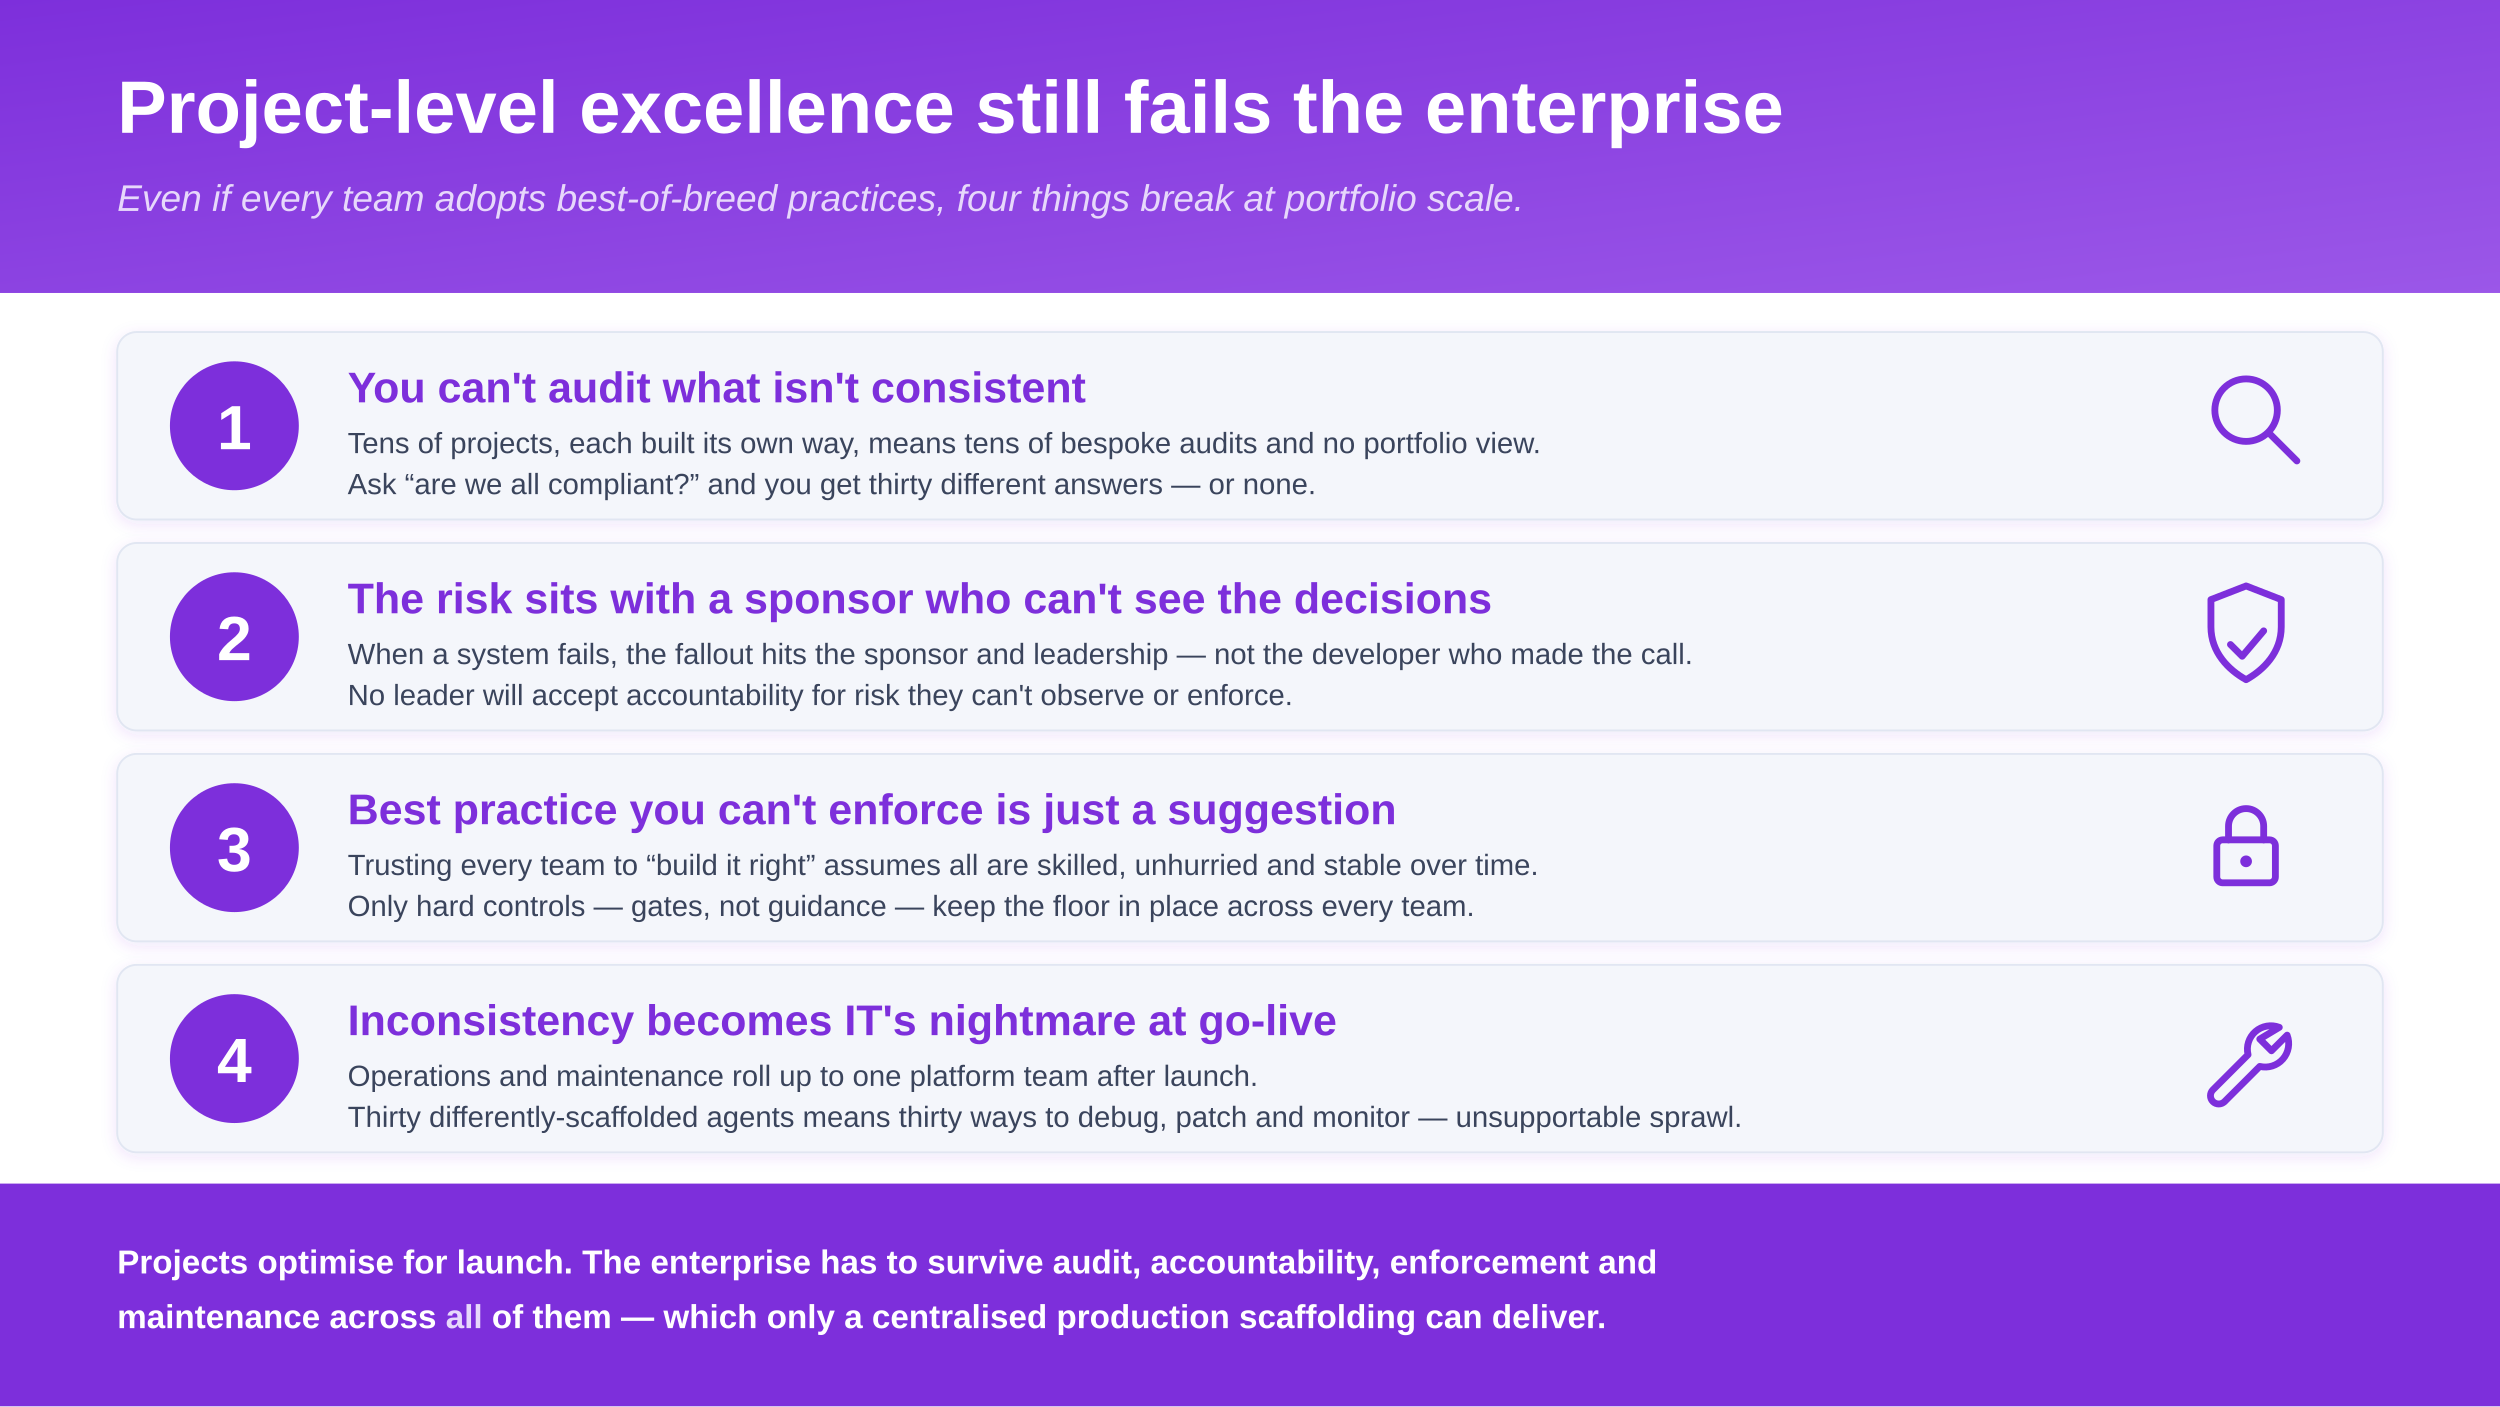
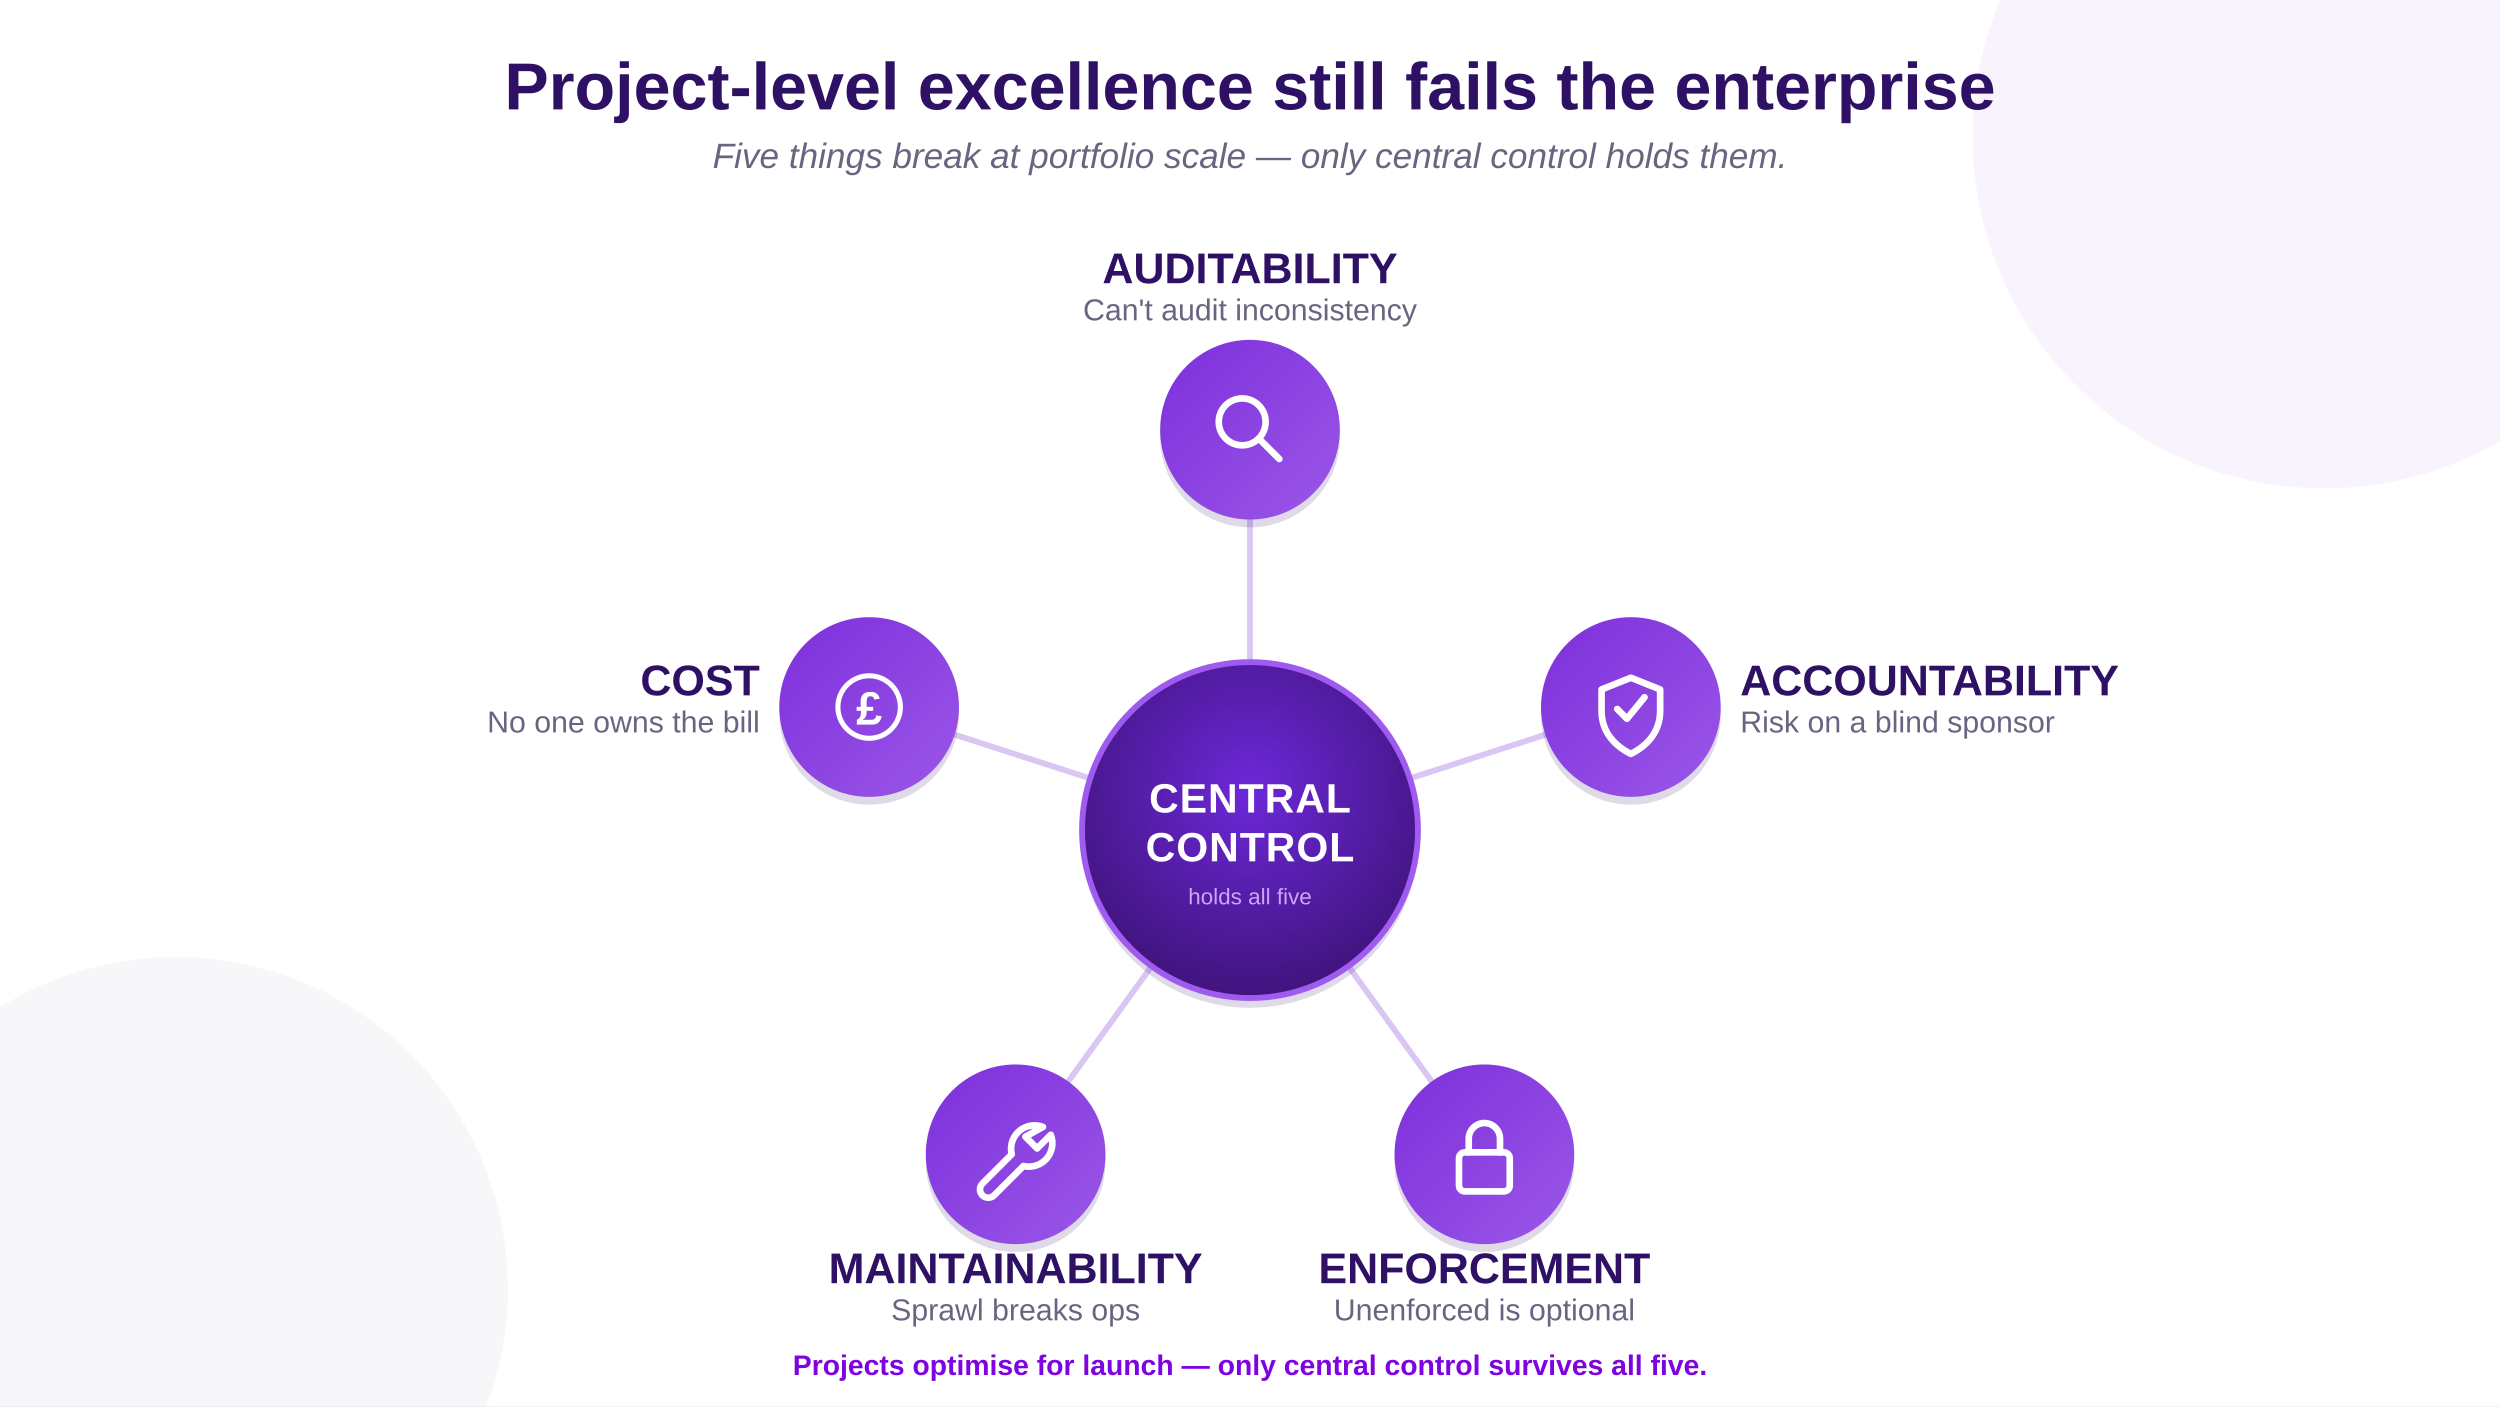
<svg xmlns="http://www.w3.org/2000/svg" viewBox="0 0 1280 720" font-family="'Segoe UI','Helvetica Neue',Arial,sans-serif">
  <defs>
-     <linearGradient id="hdr" x1="0" y1="0" x2="1" y2="1">
+     <linearGradient id="node" x1="0" y1="0" x2="1" y2="1">
      <stop offset="0" stop-color="#7D2FDB" />
      <stop offset="1" stop-color="#9B57E8" />
    </linearGradient>
-     <filter id="cardShadow" x="-5%" y="-20%" width="110%" height="150%">
-       <feDropShadow dx="0" dy="2" stdDeviation="4" flood-color="#7D2FDB" flood-opacity="0.12" />
-     </filter>
+     <radialGradient id="hub" cx="50%" cy="38%" r="70%">
+       <stop offset="0" stop-color="#6D28D9" />
+       <stop offset="1" stop-color="#3A1170" />
+     </radialGradient>
  </defs>
  <rect width="1280" height="720" fill="#FFFFFF" />
-   <rect width="1280" height="150" fill="url(#hdr)" />
-   <text x="60" y="68" fill="#FFFFFF" font-size="38" font-weight="700">Project-level excellence still fails the enterprise</text>
-   <text x="60" y="108" fill="#E7D8FB" font-size="19" font-style="italic">Even if every team adopts best-of-breed practices, four things break at portfolio scale.</text>
-   <g>
-     <rect x="60" y="170" width="1160" height="96" rx="10" fill="#F4F6FB" stroke="#E1E6F2" stroke-width="1" filter="url(#cardShadow)" />
-     <circle cx="120" cy="218" r="33" fill="#7D2FDB" />
-     <text x="120" y="230" fill="#FFFFFF" font-size="32" font-weight="700" text-anchor="middle">1</text>
-     <text x="178" y="206" fill="#7D2FDB" font-size="22" font-weight="700">You can't audit what isn't consistent</text>
-     <text x="178" y="232" fill="#3A445C" font-size="15">Tens of projects, each built its own way, means tens of bespoke audits and no portfolio view.</text>
-     <text x="178" y="253" fill="#3A445C" font-size="15">Ask “are we all compliant?” and you get thirty different answers — or none.</text>
-     <g stroke="#7D2FDB" stroke-width="3.5" fill="none" stroke-linecap="round">
-       <circle cx="1150" cy="210" r="16" />
-       <line x1="1162" y1="222" x2="1176" y2="236" />
-     </g>
+   <circle cx="1190" cy="70" r="180" fill="#7D03E0" opacity="0.05" />
+   <circle cx="90" cy="660" r="170" fill="#2E1065" opacity="0.04" />
+   <text x="640" y="56" fill="#2E1065" font-size="34" font-weight="700" text-anchor="middle">Project-level excellence still fails the enterprise</text>
+   <text x="640" y="86" fill="#6B6480" font-size="18" font-style="italic" text-anchor="middle">Five things break at portfolio scale — only central control holds them.</text>
+   <g stroke="#D9C6F2" stroke-width="3">
+     <line x1="640" y1="425" x2="640" y2="220" />
+     <line x1="640" y1="425" x2="835" y2="362" />
+     <line x1="640" y1="425" x2="760" y2="591" />
+     <line x1="640" y1="425" x2="520" y2="591" />
+     <line x1="640" y1="425" x2="445" y2="362" />
  </g>
-   <g>
-     <rect x="60" y="278" width="1160" height="96" rx="10" fill="#F4F6FB" stroke="#E1E6F2" stroke-width="1" filter="url(#cardShadow)" />
-     <circle cx="120" cy="326" r="33" fill="#7D2FDB" />
-     <text x="120" y="338" fill="#FFFFFF" font-size="32" font-weight="700" text-anchor="middle">2</text>
-     <text x="178" y="314" fill="#7D2FDB" font-size="22" font-weight="700">The risk sits with a sponsor who can't see the decisions</text>
-     <text x="178" y="340" fill="#3A445C" font-size="15">When a system fails, the fallout hits the sponsor and leadership — not the developer who made the call.</text>
-     <text x="178" y="361" fill="#3A445C" font-size="15">No leader will accept accountability for risk they can't observe or enforce.</text>
-     <path d="M1150 300 l18 7 v14 c0 13 -9 22 -18 27 c-9 -5 -18 -14 -18 -27 v-14 z" fill="none" stroke="#7D2FDB" stroke-width="3.5" stroke-linejoin="round" />
-     <path d="M1142 330 l6 6 l11 -13" fill="none" stroke="#7D2FDB" stroke-width="3.5" stroke-linecap="round" stroke-linejoin="round" />
+   <g fill="#2E1065" opacity="0.16">
+     <circle cx="640" cy="224" r="46" />
+     <circle cx="835" cy="366" r="46" />
+     <circle cx="760" cy="595" r="46" />
+     <circle cx="520" cy="595" r="46" />
+     <circle cx="445" cy="366" r="46" />
+     <circle cx="640" cy="430" r="86" />
  </g>
-   <g>
-     <rect x="60" y="386" width="1160" height="96" rx="10" fill="#F4F6FB" stroke="#E1E6F2" stroke-width="1" filter="url(#cardShadow)" />
-     <circle cx="120" cy="434" r="33" fill="#7D2FDB" />
-     <text x="120" y="446" fill="#FFFFFF" font-size="32" font-weight="700" text-anchor="middle">3</text>
-     <text x="178" y="422" fill="#7D2FDB" font-size="22" font-weight="700">Best practice you can't enforce is just a suggestion</text>
-     <text x="178" y="448" fill="#3A445C" font-size="15">Trusting every team to “build it right” assumes all are skilled, unhurried and stable over time.</text>
-     <text x="178" y="469" fill="#3A445C" font-size="15">Only hard controls — gates, not guidance — keep the floor in place across every team.</text>
-     <g stroke="#7D2FDB" stroke-width="3.5" fill="none" stroke-linecap="round" stroke-linejoin="round">
-       <rect x="1135" y="430" width="30" height="22" rx="3" />
-       <path d="M1141 430 v-7 a9 9 0 0 1 18 0 v7" />
-     </g>
-     <circle cx="1150" cy="441" r="3" fill="#7D2FDB" />
+   <circle cx="640" cy="425" r="86" fill="url(#hub)" stroke="#9F5BF0" stroke-width="3" />
+   <text x="640" y="416" fill="#FFFFFF" font-size="21" font-weight="700" text-anchor="middle" letter-spacing="0.5">CENTRAL</text>
+   <text x="640" y="441" fill="#FFFFFF" font-size="21" font-weight="700" text-anchor="middle" letter-spacing="0.5">CONTROL</text>
+   <text x="640" y="463" fill="#C9A6F7" font-size="11.5" text-anchor="middle">holds all five</text>
+   <circle cx="640" cy="220" r="46" fill="url(#node)" />
+   <g transform="translate(640,220)" stroke="#FFFFFF" stroke-width="3.4" fill="none" stroke-linecap="round">
+     <circle cx="-4" cy="-4" r="12" />
+     <line x1="5" y1="5" x2="15" y2="15" />
  </g>
-   <g>
-     <rect x="60" y="494" width="1160" height="96" rx="10" fill="#F4F6FB" stroke="#E1E6F2" stroke-width="1" filter="url(#cardShadow)" />
-     <circle cx="120" cy="542" r="33" fill="#7D2FDB" />
-     <text x="120" y="554" fill="#FFFFFF" font-size="32" font-weight="700" text-anchor="middle">4</text>
-     <text x="178" y="530" fill="#7D2FDB" font-size="22" font-weight="700">Inconsistency becomes IT's nightmare at go-live</text>
-     <text x="178" y="556" fill="#3A445C" font-size="15">Operations and maintenance roll up to one platform team after launch.</text>
-     <text x="178" y="577" fill="#3A445C" font-size="15">Thirty differently-scaffolded agents means thirty ways to debug, patch and monitor — unsupportable sprawl.</text>
-     <path d="M1167 526 a12 12 0 0 0 -16 14 l-18 18 a4 4 0 0 0 6 6 l18 -18 a12 12 0 0 0 14 -16 l-8 8 l-6 -6 z" fill="none" stroke="#7D2FDB" stroke-width="3.5" stroke-linejoin="round" stroke-linecap="round" />
+   <text x="640" y="145" fill="#2E1065" font-size="22" font-weight="700" text-anchor="middle">AUDITABILITY</text>
+   <text x="640" y="164" fill="#6B6480" font-size="15.5" text-anchor="middle">Can't audit inconsistency</text>
+   <circle cx="835" cy="362" r="46" fill="url(#node)" />
+   <g transform="translate(835,362)" stroke="#FFFFFF" stroke-width="3.4" fill="none" stroke-linejoin="round" stroke-linecap="round">
+     <path d="M0 -15 l15 6 v11 c0 11 -7 18 -15 22 c-8 -4 -15 -11 -15 -22 v-11 z" />
+     <path d="M-7 1 l5 5 l9 -11" />
  </g>
-   <rect x="0" y="606" width="1280" height="114" fill="#7D2FDB" />
-   <text x="60" y="652" fill="#FFFFFF" font-size="17" font-weight="600">Projects optimise for launch. The enterprise has to survive audit, accountability, enforcement and</text>
-   <text x="60" y="680" fill="#FFFFFF" font-size="17" font-weight="600">maintenance across <tspan fill="#E7D8FB">all</tspan> of them — which only a centralised production scaffolding can deliver.</text>
+   <text x="891" y="356" fill="#2E1065" font-size="22" font-weight="700" text-anchor="start">ACCOUNTABILITY</text>
+   <text x="891" y="375" fill="#6B6480" font-size="15.5" text-anchor="start">Risk on a blind sponsor</text>
+   <circle cx="760" cy="591" r="46" fill="url(#node)" />
+   <g transform="translate(760,591)" stroke="#FFFFFF" stroke-width="3.4" fill="none" stroke-linecap="round" stroke-linejoin="round">
+     <rect x="-13" y="-1" width="26" height="20" rx="3" />
+     <path d="M-8 -1 v-7 a8 8 0 0 1 16 0 v7" />
+   </g>
+   <text x="760" y="657" fill="#2E1065" font-size="22" font-weight="700" text-anchor="middle">ENFORCEMENT</text>
+   <text x="760" y="676" fill="#6B6480" font-size="15.5" text-anchor="middle">Unenforced is optional</text>
+   <circle cx="520" cy="591" r="46" fill="url(#node)" />
+   <g transform="translate(520,591)" stroke="#FFFFFF" stroke-width="3.4" fill="none" stroke-linejoin="round" stroke-linecap="round">
+     <path d="M14 -14 a12 12 0 0 0 -16 14 l-15 15 a4 4 0 0 0 6 6 l15 -15 a12 12 0 0 0 14 -16 l-7 7 l-6 -6 z" />
+   </g>
+   <text x="520" y="657" fill="#2E1065" font-size="22" font-weight="700" text-anchor="middle">MAINTAINABILITY</text>
+   <text x="520" y="676" fill="#6B6480" font-size="15.5" text-anchor="middle">Sprawl breaks ops</text>
+   <circle cx="445" cy="362" r="46" fill="url(#node)" />
+   <g transform="translate(445,362)" stroke="#FFFFFF" stroke-width="2.6" fill="none">
+     <circle cx="0" cy="0" r="16" />
+   </g>
+   <text x="445" y="371" fill="#FFFFFF" font-size="24" font-weight="700" text-anchor="middle">£</text>
+   <text x="389" y="356" fill="#2E1065" font-size="22" font-weight="700" text-anchor="end">COST</text>
+   <text x="389" y="375" fill="#6B6480" font-size="15.5" text-anchor="end">No one owns the bill</text>
+   <text x="640" y="704" fill="#7D03E0" font-size="14.5" font-weight="700" text-anchor="middle">Projects optimise for launch — only central control survives all five.</text>
</svg>
